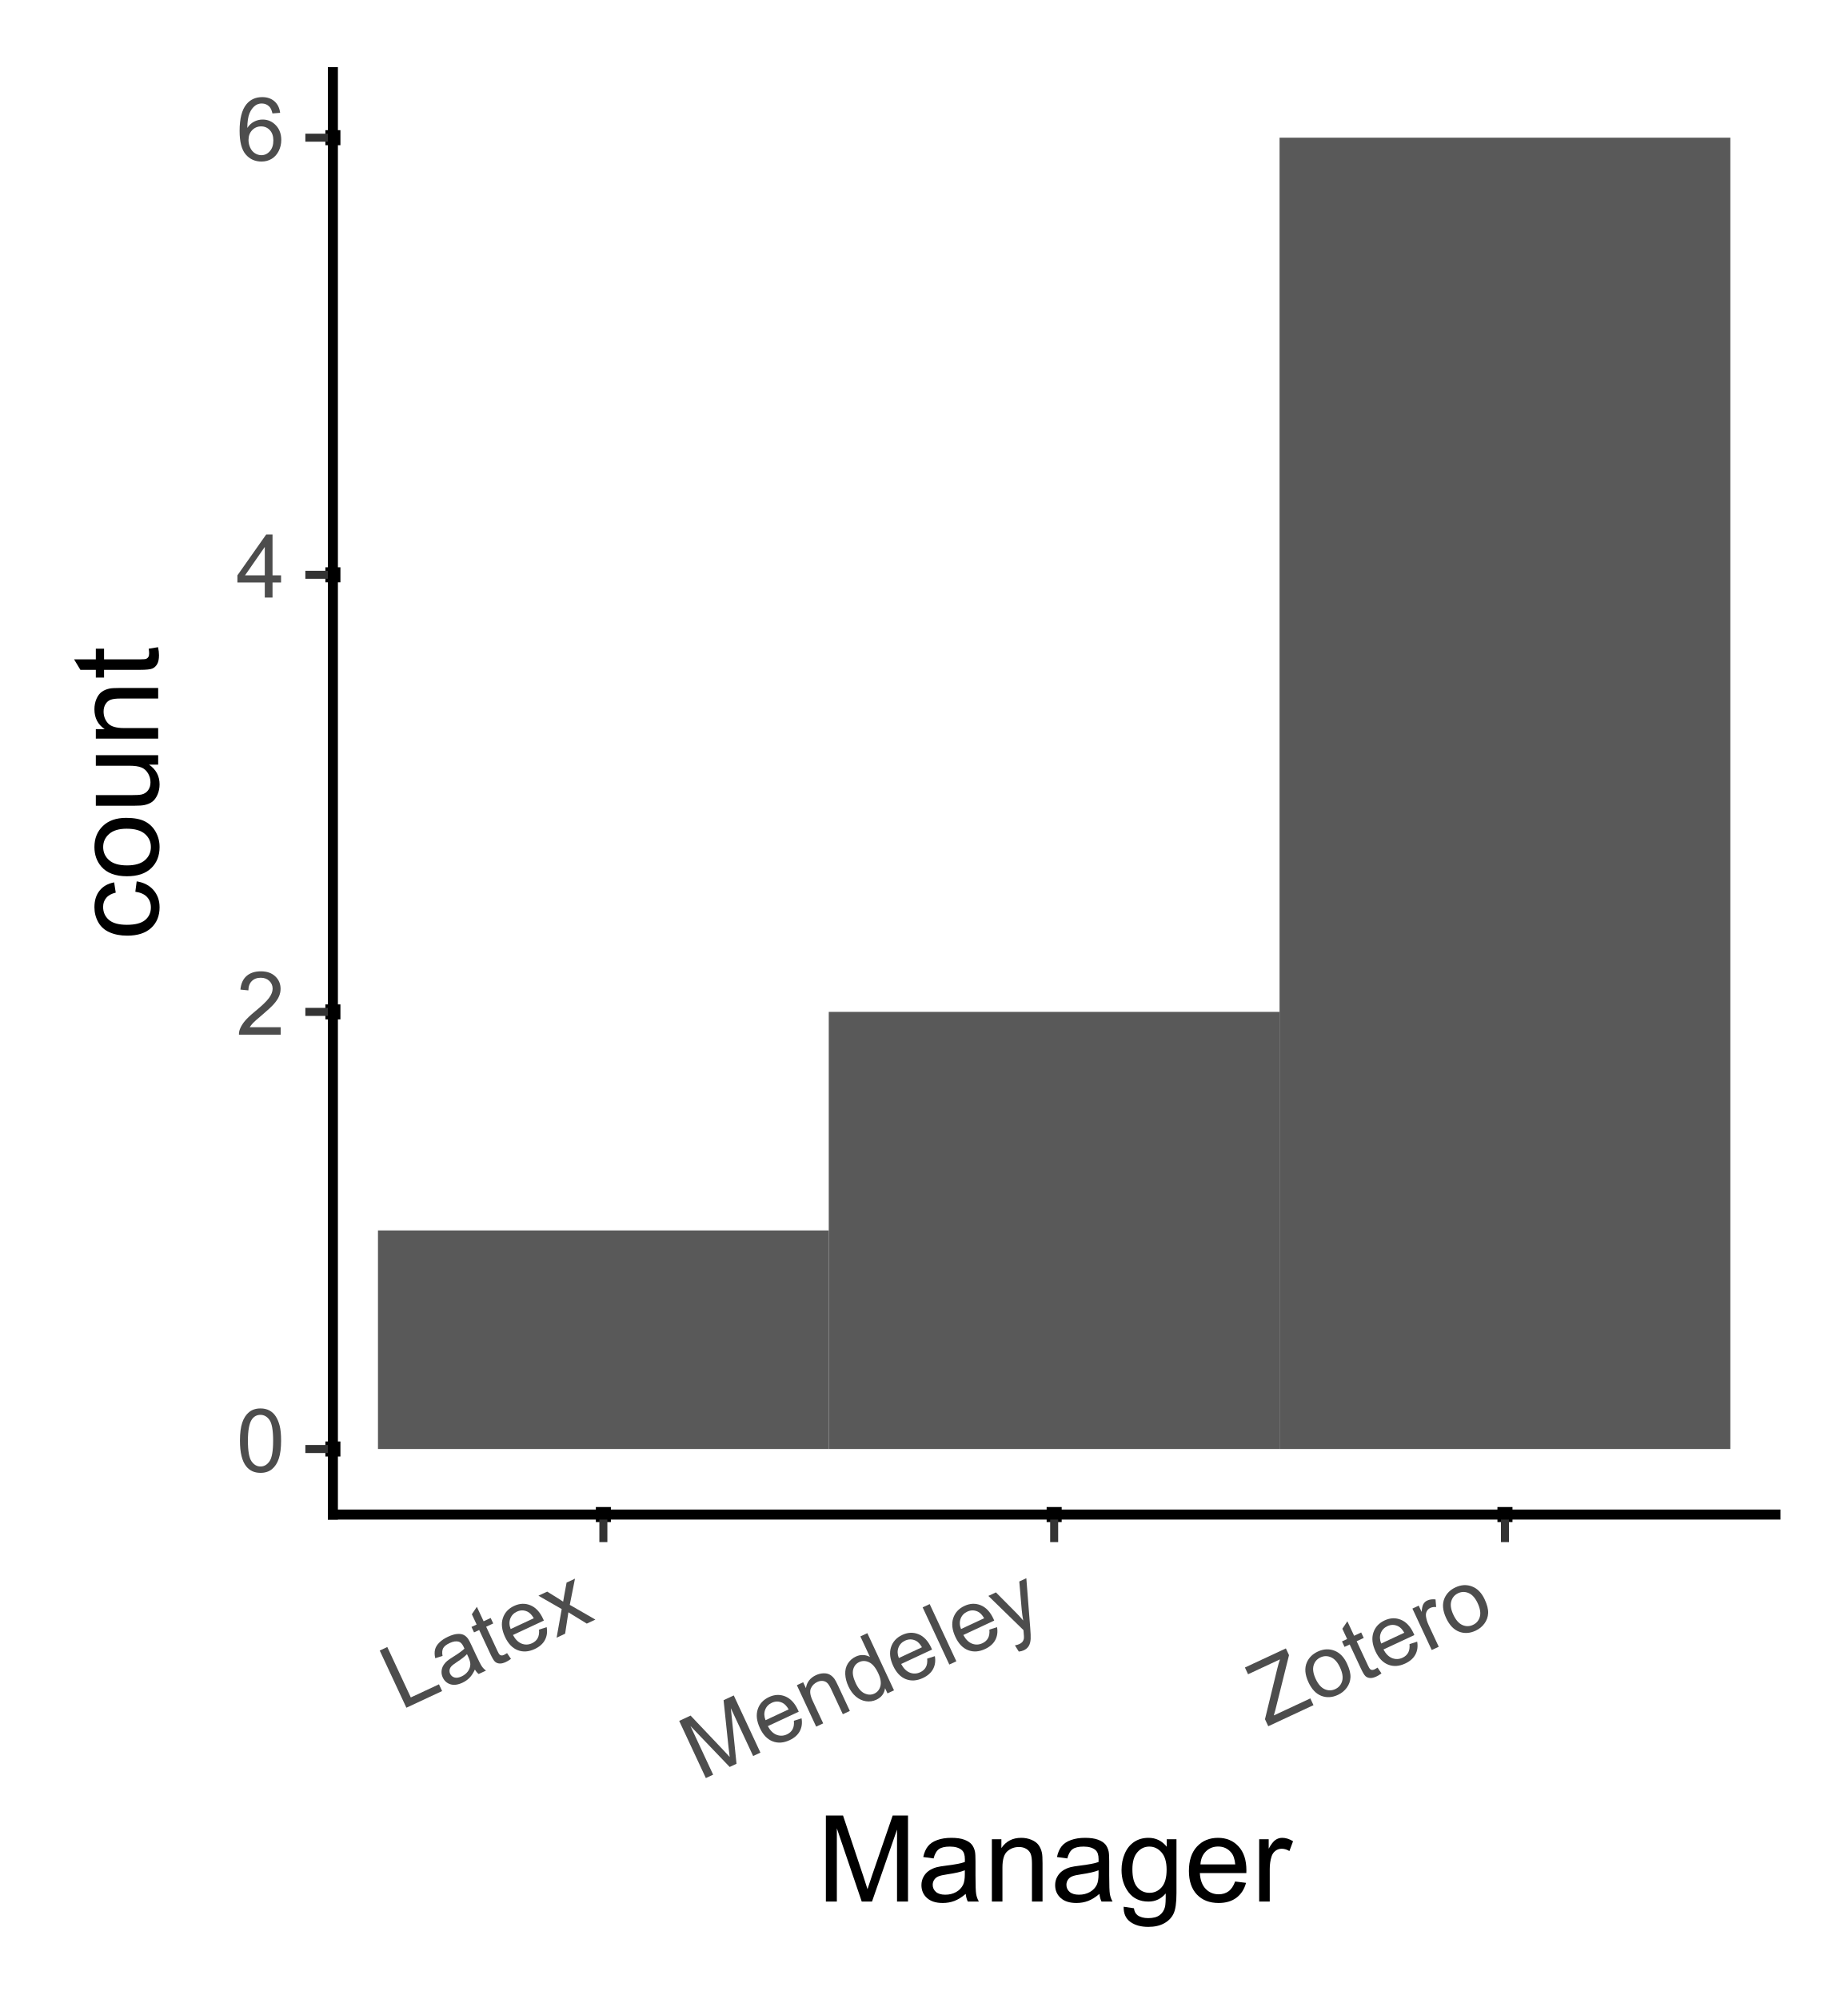
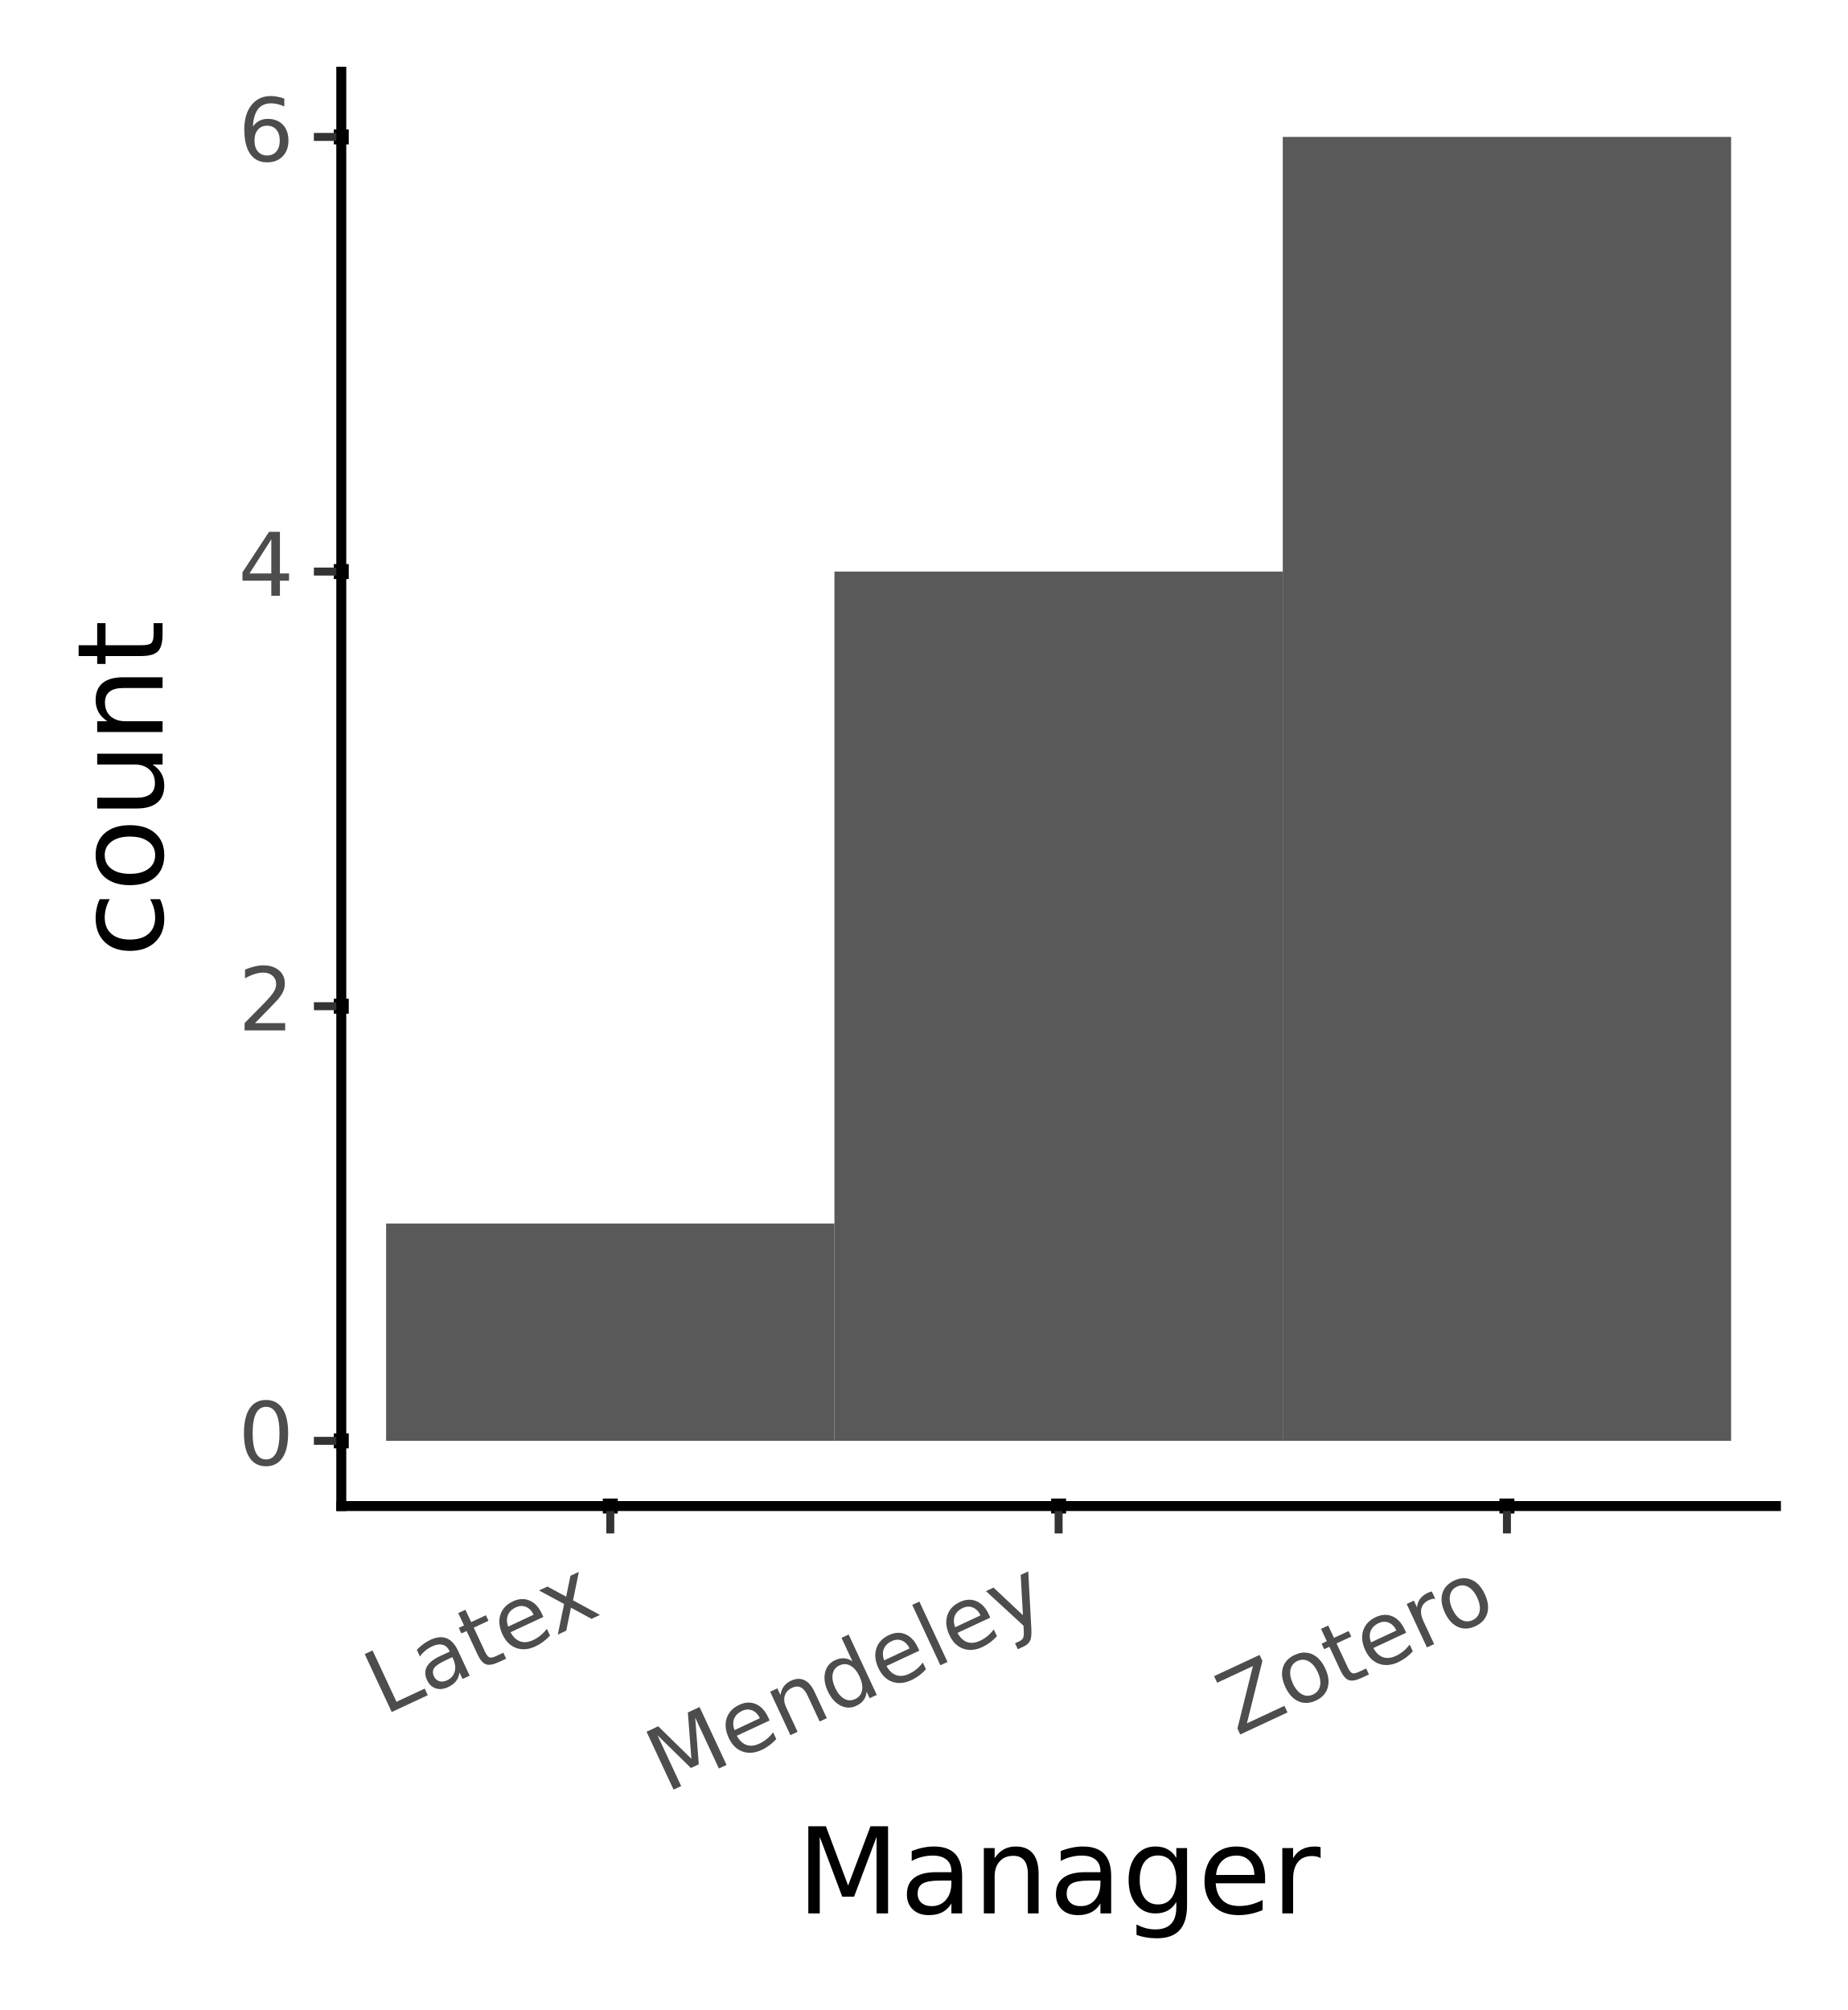
- <svg xmlns="http://www.w3.org/2000/svg" xmlns:xlink="http://www.w3.org/1999/xlink" width="184.431pt" height="199.562pt" viewBox="0 0 184.431 199.562" version="1.1">
+ <svg xmlns="http://www.w3.org/2000/svg" xmlns:xlink="http://www.w3.org/1999/xlink" width="185.456pt" height="201.795pt" viewBox="0 0 185.456 201.795" version="1.1">
  <defs>
    <style type="text/css">*{stroke-linejoin: round; stroke-linecap: butt}</style>
  </defs>
  <g id="figure_1">
    <g id="patch_1">
-       <path d="M 0 199.562  L 184.431 199.562  L 184.431 0  L 0 0  z " style="fill: #ffffff; stroke: #ffffff; stroke-linejoin: miter" />
+       <path d="M 0 201.795  L 185.456 201.795  L 185.456 0  L 0 0  z " style="fill: #ffffff; stroke: #ffffff; stroke-linejoin: miter" />
    </g>
    <g id="axes_1">
      <g id="patch_2">
-         <path d="M 33.231 151.2  L 177.231 151.2  L 177.231 7.2  L 33.231 7.2  z " style="fill: #ffffff" />
+         <path d="M 34.256 151.2  L 178.256 151.2  L 178.256 7.2  L 34.256 7.2  z " style="fill: #ffffff" />
      </g>
      <g id="matplotlib.axis_1">
        <g id="xtick_1">
          <g id="line2d_1">
-             <path d="M 60.231 151.2  " style="fill: none; stroke: #000000; stroke-width: 1.5; stroke-linecap: square" />
-             <defs>
-               <path id="m992108cc89" d="M 0 0  L 0 2.75  " style="stroke: #333333; stroke-width: 0.8" />
-             </defs>
-             <g>
-               <use xlink:href="#m992108cc89" x="60.231" y="151.2" style="stroke: #333333; stroke-width: 0.8" />
+             <path d="M 61.256 151.2  " style="fill: none; stroke: #000000; stroke-width: 1.5; stroke-linecap: square" />
+             <defs>
+               <path id="m8e972d42bc" d="M 0 0  L 0 2.75  " style="stroke: #333333; stroke-width: 0.8" />
+             </defs>
+             <g>
+               <use xlink:href="#m8e972d42bc" x="61.256" y="151.2" style="stroke: #333333; stroke-width: 0.8" />
            </g>
          </g>
          <g id="text_1">
-             <g style="fill: #4d4d4d" transform="translate(39.98281 170.7558) rotate(-25) scale(0.088 -0.088)">
-               <defs>
-                 <path id="ArialMT-4c" d="M 469 0  L 469 4581  L 1075 4581  L 1075 541  L 3331 541  L 3331 0  L 469 0  z " transform="scale(0.015625)" />
-                 <path id="ArialMT-61" d="M 2588 409  Q 2275 144 1986 34  Q 1697 -75 1366 -75  Q 819 -75 525 192  Q 231 459 231 875  Q 231 1119 342 1320  Q 453 1522 633 1644  Q 813 1766 1038 1828  Q 1203 1872 1538 1913  Q 2219 1994 2541 2106  Q 2544 2222 2544 2253  Q 2544 2597 2384 2738  Q 2169 2928 1744 2928  Q 1347 2928 1158 2789  Q 969 2650 878 2297  L 328 2372  Q 403 2725 575 2942  Q 747 3159 1072 3276  Q 1397 3394 1825 3394  Q 2250 3394 2515 3294  Q 2781 3194 2906 3042  Q 3031 2891 3081 2659  Q 3109 2516 3109 2141  L 3109 1391  Q 3109 606 3145 398  Q 3181 191 3288 0  L 2700 0  Q 2613 175 2588 409  z M 2541 1666  Q 2234 1541 1622 1453  Q 1275 1403 1131 1340  Q 988 1278 909 1158  Q 831 1038 831 891  Q 831 666 1001 516  Q 1172 366 1500 366  Q 1825 366 2078 508  Q 2331 650 2450 897  Q 2541 1088 2541 1459  L 2541 1666  z " transform="scale(0.015625)" />
-                 <path id="ArialMT-74" d="M 1650 503  L 1731 6  Q 1494 -44 1306 -44  Q 1000 -44 831 53  Q 663 150 594 308  Q 525 466 525 972  L 525 2881  L 113 2881  L 113 3319  L 525 3319  L 525 4141  L 1084 4478  L 1084 3319  L 1650 3319  L 1650 2881  L 1084 2881  L 1084 941  Q 1084 700 1114 631  Q 1144 563 1211 522  Q 1278 481 1403 481  Q 1497 481 1650 503  z " transform="scale(0.015625)" />
-                 <path id="ArialMT-65" d="M 2694 1069  L 3275 997  Q 3138 488 2766 206  Q 2394 -75 1816 -75  Q 1088 -75 661 373  Q 234 822 234 1631  Q 234 2469 665 2931  Q 1097 3394 1784 3394  Q 2450 3394 2872 2941  Q 3294 2488 3294 1666  Q 3294 1616 3291 1516  L 816 1516  Q 847 969 1125 678  Q 1403 388 1819 388  Q 2128 388 2347 550  Q 2566 713 2694 1069  z M 847 1978  L 2700 1978  Q 2663 2397 2488 2606  Q 2219 2931 1791 2931  Q 1403 2931 1139 2672  Q 875 2413 847 1978  z " transform="scale(0.015625)" />
-                 <path id="ArialMT-78" d="M 47 0  L 1259 1725  L 138 3319  L 841 3319  L 1350 2541  Q 1494 2319 1581 2169  Q 1719 2375 1834 2534  L 2394 3319  L 3066 3319  L 1919 1756  L 3153 0  L 2463 0  L 1781 1031  L 1600 1309  L 728 0  L 47 0  z " transform="scale(0.015625)" />
-               </defs>
-               <use xlink:href="#ArialMT-4c" />
-               <use xlink:href="#ArialMT-61" x="55.615" />
-               <use xlink:href="#ArialMT-74" x="111.23" />
-               <use xlink:href="#ArialMT-65" x="139.014" />
-               <use xlink:href="#ArialMT-78" x="194.629" />
+             <g style="fill: #4d4d4d" transform="translate(38.53607 172.2439) rotate(-25) scale(0.088 -0.088)">
+               <defs>
+                 <path id="DejaVuSans-4c" d="M 628 4666  L 1259 4666  L 1259 531  L 3531 531  L 3531 0  L 628 0  L 628 4666  z " transform="scale(0.015625)" />
+                 <path id="DejaVuSans-61" d="M 2194 1759  Q 1497 1759 1228 1600  Q 959 1441 959 1056  Q 959 750 1161 570  Q 1363 391 1709 391  Q 2188 391 2477 730  Q 2766 1069 2766 1631  L 2766 1759  L 2194 1759  z M 3341 1997  L 3341 0  L 2766 0  L 2766 531  Q 2569 213 2275 61  Q 1981 -91 1556 -91  Q 1019 -91 701 211  Q 384 513 384 1019  Q 384 1609 779 1909  Q 1175 2209 1959 2209  L 2766 2209  L 2766 2266  Q 2766 2663 2505 2880  Q 2244 3097 1772 3097  Q 1472 3097 1187 3025  Q 903 2953 641 2809  L 641 3341  Q 956 3463 1253 3523  Q 1550 3584 1831 3584  Q 2591 3584 2966 3190  Q 3341 2797 3341 1997  z " transform="scale(0.015625)" />
+                 <path id="DejaVuSans-74" d="M 1172 4494  L 1172 3500  L 2356 3500  L 2356 3053  L 1172 3053  L 1172 1153  Q 1172 725 1289 603  Q 1406 481 1766 481  L 2356 481  L 2356 0  L 1766 0  Q 1100 0 847 248  Q 594 497 594 1153  L 594 3053  L 172 3053  L 172 3500  L 594 3500  L 594 4494  L 1172 4494  z " transform="scale(0.015625)" />
+                 <path id="DejaVuSans-65" d="M 3597 1894  L 3597 1613  L 953 1613  Q 991 1019 1311 708  Q 1631 397 2203 397  Q 2534 397 2845 478  Q 3156 559 3463 722  L 3463 178  Q 3153 47 2828 -22  Q 2503 -91 2169 -91  Q 1331 -91 842 396  Q 353 884 353 1716  Q 353 2575 817 3079  Q 1281 3584 2069 3584  Q 2775 3584 3186 3129  Q 3597 2675 3597 1894  z M 3022 2063  Q 3016 2534 2758 2815  Q 2500 3097 2075 3097  Q 1594 3097 1305 2825  Q 1016 2553 972 2059  L 3022 2063  z " transform="scale(0.015625)" />
+                 <path id="DejaVuSans-78" d="M 3513 3500  L 2247 1797  L 3578 0  L 2900 0  L 1881 1375  L 863 0  L 184 0  L 1544 1831  L 300 3500  L 978 3500  L 1906 2253  L 2834 3500  L 3513 3500  z " transform="scale(0.015625)" />
+               </defs>
+               <use xlink:href="#DejaVuSans-4c" />
+               <use xlink:href="#DejaVuSans-61" x="55.713" />
+               <use xlink:href="#DejaVuSans-74" x="116.992" />
+               <use xlink:href="#DejaVuSans-65" x="156.201" />
+               <use xlink:href="#DejaVuSans-78" x="215.975" />
            </g>
          </g>
        </g>
        <g id="xtick_2">
          <g id="line2d_2">
-             <path d="M 105.231 151.2  " style="fill: none; stroke: #000000; stroke-width: 1.5; stroke-linecap: square" />
-             <g>
-               <use xlink:href="#m992108cc89" x="105.231" y="151.2" style="stroke: #333333; stroke-width: 0.8" />
+             <path d="M 106.256 151.2  " style="fill: none; stroke: #000000; stroke-width: 1.5; stroke-linecap: square" />
+             <g>
+               <use xlink:href="#m8e972d42bc" x="106.256" y="151.2" style="stroke: #333333; stroke-width: 0.8" />
            </g>
          </g>
          <g id="text_2">
-             <g style="fill: #4d4d4d" transform="translate(69.86926 177.7831) rotate(-25) scale(0.088 -0.088)">
-               <defs>
-                 <path id="ArialMT-4d" d="M 475 0  L 475 4581  L 1388 4581  L 2472 1338  Q 2622 884 2691 659  Q 2769 909 2934 1394  L 4031 4581  L 4847 4581  L 4847 0  L 4263 0  L 4263 3834  L 2931 0  L 2384 0  L 1059 3900  L 1059 0  L 475 0  z " transform="scale(0.015625)" />
-                 <path id="ArialMT-6e" d="M 422 0  L 422 3319  L 928 3319  L 928 2847  Q 1294 3394 1984 3394  Q 2284 3394 2536 3286  Q 2788 3178 2913 3003  Q 3038 2828 3088 2588  Q 3119 2431 3119 2041  L 3119 0  L 2556 0  L 2556 2019  Q 2556 2363 2490 2533  Q 2425 2703 2258 2804  Q 2091 2906 1866 2906  Q 1506 2906 1245 2678  Q 984 2450 984 1813  L 984 0  L 422 0  z " transform="scale(0.015625)" />
-                 <path id="ArialMT-64" d="M 2575 0  L 2575 419  Q 2259 -75 1647 -75  Q 1250 -75 917 144  Q 584 363 401 755  Q 219 1147 219 1656  Q 219 2153 384 2558  Q 550 2963 881 3178  Q 1213 3394 1622 3394  Q 1922 3394 2156 3267  Q 2391 3141 2538 2938  L 2538 4581  L 3097 4581  L 3097 0  L 2575 0  z M 797 1656  Q 797 1019 1065 703  Q 1334 388 1700 388  Q 2069 388 2326 689  Q 2584 991 2584 1609  Q 2584 2291 2321 2609  Q 2059 2928 1675 2928  Q 1300 2928 1048 2622  Q 797 2316 797 1656  z " transform="scale(0.015625)" />
-                 <path id="ArialMT-6c" d="M 409 0  L 409 4581  L 972 4581  L 972 0  L 409 0  z " transform="scale(0.015625)" />
-                 <path id="ArialMT-79" d="M 397 -1278  L 334 -750  Q 519 -800 656 -800  Q 844 -800 956 -737  Q 1069 -675 1141 -563  Q 1194 -478 1313 -144  Q 1328 -97 1363 -6  L 103 3319  L 709 3319  L 1400 1397  Q 1534 1031 1641 628  Q 1738 1016 1872 1384  L 2581 3319  L 3144 3319  L 1881 -56  Q 1678 -603 1566 -809  Q 1416 -1088 1222 -1217  Q 1028 -1347 759 -1347  Q 597 -1347 397 -1278  z " transform="scale(0.015625)" />
-               </defs>
-               <use xlink:href="#ArialMT-4d" />
-               <use xlink:href="#ArialMT-65" x="83.301" />
-               <use xlink:href="#ArialMT-6e" x="138.916" />
-               <use xlink:href="#ArialMT-64" x="194.531" />
-               <use xlink:href="#ArialMT-65" x="250.146" />
-               <use xlink:href="#ArialMT-6c" x="305.762" />
-               <use xlink:href="#ArialMT-65" x="327.979" />
-               <use xlink:href="#ArialMT-79" x="383.594" />
+             <g style="fill: #4d4d4d" transform="translate(66.82489 180.0364) rotate(-25) scale(0.088 -0.088)">
+               <defs>
+                 <path id="DejaVuSans-4d" d="M 628 4666  L 1569 4666  L 2759 1491  L 3956 4666  L 4897 4666  L 4897 0  L 4281 0  L 4281 4097  L 3078 897  L 2444 897  L 1241 4097  L 1241 0  L 628 0  L 628 4666  z " transform="scale(0.015625)" />
+                 <path id="DejaVuSans-6e" d="M 3513 2113  L 3513 0  L 2938 0  L 2938 2094  Q 2938 2591 2744 2837  Q 2550 3084 2163 3084  Q 1697 3084 1428 2787  Q 1159 2491 1159 1978  L 1159 0  L 581 0  L 581 3500  L 1159 3500  L 1159 2956  Q 1366 3272 1645 3428  Q 1925 3584 2291 3584  Q 2894 3584 3203 3211  Q 3513 2838 3513 2113  z " transform="scale(0.015625)" />
+                 <path id="DejaVuSans-64" d="M 2906 2969  L 2906 4863  L 3481 4863  L 3481 0  L 2906 0  L 2906 525  Q 2725 213 2448 61  Q 2172 -91 1784 -91  Q 1150 -91 751 415  Q 353 922 353 1747  Q 353 2572 751 3078  Q 1150 3584 1784 3584  Q 2172 3584 2448 3432  Q 2725 3281 2906 2969  z M 947 1747  Q 947 1113 1208 752  Q 1469 391 1925 391  Q 2381 391 2643 752  Q 2906 1113 2906 1747  Q 2906 2381 2643 2742  Q 2381 3103 1925 3103  Q 1469 3103 1208 2742  Q 947 2381 947 1747  z " transform="scale(0.015625)" />
+                 <path id="DejaVuSans-6c" d="M 603 4863  L 1178 4863  L 1178 0  L 603 0  L 603 4863  z " transform="scale(0.015625)" />
+                 <path id="DejaVuSans-79" d="M 2059 -325  Q 1816 -950 1584 -1140  Q 1353 -1331 966 -1331  L 506 -1331  L 506 -850  L 844 -850  Q 1081 -850 1212 -737  Q 1344 -625 1503 -206  L 1606 56  L 191 3500  L 800 3500  L 1894 763  L 2988 3500  L 3597 3500  L 2059 -325  z " transform="scale(0.015625)" />
+               </defs>
+               <use xlink:href="#DejaVuSans-4d" />
+               <use xlink:href="#DejaVuSans-65" x="86.279" />
+               <use xlink:href="#DejaVuSans-6e" x="147.803" />
+               <use xlink:href="#DejaVuSans-64" x="211.182" />
+               <use xlink:href="#DejaVuSans-65" x="274.658" />
+               <use xlink:href="#DejaVuSans-6c" x="336.182" />
+               <use xlink:href="#DejaVuSans-65" x="363.965" />
+               <use xlink:href="#DejaVuSans-79" x="425.488" />
            </g>
          </g>
        </g>
        <g id="xtick_3">
          <g id="line2d_3">
-             <path d="M 150.231 151.2  " style="fill: none; stroke: #000000; stroke-width: 1.5; stroke-linecap: square" />
-             <g>
-               <use xlink:href="#m992108cc89" x="150.231" y="151.2" style="stroke: #333333; stroke-width: 0.8" />
+             <path d="M 151.256 151.2  " style="fill: none; stroke: #000000; stroke-width: 1.5; stroke-linecap: square" />
+             <g>
+               <use xlink:href="#m8e972d42bc" x="151.256" y="151.2" style="stroke: #333333; stroke-width: 0.8" />
            </g>
          </g>
          <g id="text_3">
-             <g style="fill: #4d4d4d" transform="translate(126.4437 172.4062) rotate(-25) scale(0.088 -0.088)">
-               <defs>
-                 <path id="ArialMT-5a" d="M 128 0  L 128 563  L 2475 3497  Q 2725 3809 2950 4041  L 394 4041  L 394 4581  L 3675 4581  L 3675 4041  L 1103 863  L 825 541  L 3750 541  L 3750 0  L 128 0  z " transform="scale(0.015625)" />
-                 <path id="ArialMT-6f" d="M 213 1659  Q 213 2581 725 3025  Q 1153 3394 1769 3394  Q 2453 3394 2887 2945  Q 3322 2497 3322 1706  Q 3322 1066 3130 698  Q 2938 331 2570 128  Q 2203 -75 1769 -75  Q 1072 -75 642 372  Q 213 819 213 1659  z M 791 1659  Q 791 1022 1069 705  Q 1347 388 1769 388  Q 2188 388 2466 706  Q 2744 1025 2744 1678  Q 2744 2294 2464 2611  Q 2184 2928 1769 2928  Q 1347 2928 1069 2612  Q 791 2297 791 1659  z " transform="scale(0.015625)" />
-                 <path id="ArialMT-72" d="M 416 0  L 416 3319  L 922 3319  L 922 2816  Q 1116 3169 1280 3281  Q 1444 3394 1641 3394  Q 1925 3394 2219 3213  L 2025 2691  Q 1819 2813 1613 2813  Q 1428 2813 1281 2702  Q 1134 2591 1072 2394  Q 978 2094 978 1738  L 978 0  L 416 0  z " transform="scale(0.015625)" />
-               </defs>
-               <use xlink:href="#ArialMT-5a" />
-               <use xlink:href="#ArialMT-6f" x="61.084" />
-               <use xlink:href="#ArialMT-74" x="116.699" />
-               <use xlink:href="#ArialMT-65" x="144.482" />
-               <use xlink:href="#ArialMT-72" x="200.098" />
-               <use xlink:href="#ArialMT-6f" x="233.398" />
+             <g style="fill: #4d4d4d" transform="translate(124.1259 174.3004) rotate(-25) scale(0.088 -0.088)">
+               <defs>
+                 <path id="DejaVuSans-5a" d="M 359 4666  L 4025 4666  L 4025 4184  L 1075 531  L 4097 531  L 4097 0  L 288 0  L 288 481  L 3238 4134  L 359 4134  L 359 4666  z " transform="scale(0.015625)" />
+                 <path id="DejaVuSans-6f" d="M 1959 3097  Q 1497 3097 1228 2736  Q 959 2375 959 1747  Q 959 1119 1226 758  Q 1494 397 1959 397  Q 2419 397 2687 759  Q 2956 1122 2956 1747  Q 2956 2369 2687 2733  Q 2419 3097 1959 3097  z M 1959 3584  Q 2709 3584 3137 3096  Q 3566 2609 3566 1747  Q 3566 888 3137 398  Q 2709 -91 1959 -91  Q 1206 -91 779 398  Q 353 888 353 1747  Q 353 2609 779 3096  Q 1206 3584 1959 3584  z " transform="scale(0.015625)" />
+                 <path id="DejaVuSans-72" d="M 2631 2963  Q 2534 3019 2420 3045  Q 2306 3072 2169 3072  Q 1681 3072 1420 2755  Q 1159 2438 1159 1844  L 1159 0  L 581 0  L 581 3500  L 1159 3500  L 1159 2956  Q 1341 3275 1631 3429  Q 1922 3584 2338 3584  Q 2397 3584 2469 3576  Q 2541 3569 2628 3553  L 2631 2963  z " transform="scale(0.015625)" />
+               </defs>
+               <use xlink:href="#DejaVuSans-5a" />
+               <use xlink:href="#DejaVuSans-6f" x="68.506" />
+               <use xlink:href="#DejaVuSans-74" x="129.688" />
+               <use xlink:href="#DejaVuSans-65" x="168.896" />
+               <use xlink:href="#DejaVuSans-72" x="230.42" />
+               <use xlink:href="#DejaVuSans-6f" x="269.283" />
            </g>
          </g>
        </g>
        <g id="text_4">
-           <g transform="translate(81.55237 189.8361) scale(0.12 -0.12)">
-             <defs>
-               <path id="ArialMT-67" d="M 319 -275  L 866 -356  Q 900 -609 1056 -725  Q 1266 -881 1628 -881  Q 2019 -881 2231 -725  Q 2444 -569 2519 -288  Q 2563 -116 2559 434  Q 2191 0 1641 0  Q 956 0 581 494  Q 206 988 206 1678  Q 206 2153 378 2554  Q 550 2956 876 3175  Q 1203 3394 1644 3394  Q 2231 3394 2613 2919  L 2613 3319  L 3131 3319  L 3131 450  Q 3131 -325 2973 -648  Q 2816 -972 2473 -1159  Q 2131 -1347 1631 -1347  Q 1038 -1347 672 -1080  Q 306 -813 319 -275  z M 784 1719  Q 784 1066 1043 766  Q 1303 466 1694 466  Q 2081 466 2343 764  Q 2606 1063 2606 1700  Q 2606 2309 2336 2618  Q 2066 2928 1684 2928  Q 1309 2928 1046 2623  Q 784 2319 784 1719  z " transform="scale(0.015625)" />
-             </defs>
-             <use xlink:href="#ArialMT-4d" />
-             <use xlink:href="#ArialMT-61" x="83.301" />
-             <use xlink:href="#ArialMT-6e" x="138.916" />
-             <use xlink:href="#ArialMT-61" x="194.531" />
-             <use xlink:href="#ArialMT-67" x="250.146" />
-             <use xlink:href="#ArialMT-65" x="305.762" />
-             <use xlink:href="#ArialMT-72" x="361.377" />
+           <g transform="translate(79.95525 192.0995) scale(0.12 -0.12)">
+             <defs>
+               <path id="DejaVuSans-67" d="M 2906 1791  Q 2906 2416 2648 2759  Q 2391 3103 1925 3103  Q 1463 3103 1205 2759  Q 947 2416 947 1791  Q 947 1169 1205 825  Q 1463 481 1925 481  Q 2391 481 2648 825  Q 2906 1169 2906 1791  z M 3481 434  Q 3481 -459 3084 -895  Q 2688 -1331 1869 -1331  Q 1566 -1331 1297 -1286  Q 1028 -1241 775 -1147  L 775 -588  Q 1028 -725 1275 -790  Q 1522 -856 1778 -856  Q 2344 -856 2625 -561  Q 2906 -266 2906 331  L 2906 616  Q 2728 306 2450 153  Q 2172 0 1784 0  Q 1141 0 747 490  Q 353 981 353 1791  Q 353 2603 747 3093  Q 1141 3584 1784 3584  Q 2172 3584 2450 3431  Q 2728 3278 2906 2969  L 2906 3500  L 3481 3500  L 3481 434  z " transform="scale(0.015625)" />
+             </defs>
+             <use xlink:href="#DejaVuSans-4d" />
+             <use xlink:href="#DejaVuSans-61" x="86.279" />
+             <use xlink:href="#DejaVuSans-6e" x="147.559" />
+             <use xlink:href="#DejaVuSans-61" x="210.938" />
+             <use xlink:href="#DejaVuSans-67" x="272.217" />
+             <use xlink:href="#DejaVuSans-65" x="335.693" />
+             <use xlink:href="#DejaVuSans-72" x="397.217" />
          </g>
        </g>
      </g>
      <g id="matplotlib.axis_2">
        <g id="ytick_1">
          <g id="line2d_4">
-             <path d="M 33.231 144.655  " style="fill: none; stroke: #000000; stroke-width: 1.5; stroke-linecap: square" />
-             <defs>
-               <path id="m7d3555abc1" d="M 0 0  L -2.75 0  " style="stroke: #333333; stroke-width: 0.8" />
-             </defs>
-             <g>
-               <use xlink:href="#m7d3555abc1" x="33.231" y="144.655" style="stroke: #333333; stroke-width: 0.8" />
+             <path d="M 34.256 144.655  " style="fill: none; stroke: #000000; stroke-width: 1.5; stroke-linecap: square" />
+             <defs>
+               <path id="m630743eee3" d="M 0 0  L -2.75 0  " style="stroke: #333333; stroke-width: 0.8" />
+             </defs>
+             <g>
+               <use xlink:href="#m630743eee3" x="34.256" y="144.655" style="stroke: #333333; stroke-width: 0.8" />
            </g>
          </g>
          <g id="text_5">
-             <g style="fill: #4d4d4d" transform="translate(23.58719 146.9295) scale(0.088 -0.088)">
-               <defs>
-                 <path id="ArialMT-30" d="M 266 2259  Q 266 3072 433 3567  Q 600 4063 929 4331  Q 1259 4600 1759 4600  Q 2128 4600 2406 4451  Q 2684 4303 2865 4023  Q 3047 3744 3150 3342  Q 3253 2941 3253 2259  Q 3253 1453 3087 958  Q 2922 463 2592 192  Q 2263 -78 1759 -78  Q 1097 -78 719 397  Q 266 969 266 2259  z M 844 2259  Q 844 1131 1108 757  Q 1372 384 1759 384  Q 2147 384 2411 759  Q 2675 1134 2675 2259  Q 2675 3391 2411 3762  Q 2147 4134 1753 4134  Q 1366 4134 1134 3806  Q 844 3388 844 2259  z " transform="scale(0.015625)" />
-               </defs>
-               <use xlink:href="#ArialMT-30" />
+             <g style="fill: #4d4d4d" transform="translate(23.90687 147.0828) scale(0.088 -0.088)">
+               <defs>
+                 <path id="DejaVuSans-30" d="M 2034 4250  Q 1547 4250 1301 3770  Q 1056 3291 1056 2328  Q 1056 1369 1301 889  Q 1547 409 2034 409  Q 2525 409 2770 889  Q 3016 1369 3016 2328  Q 3016 3291 2770 3770  Q 2525 4250 2034 4250  z M 2034 4750  Q 2819 4750 3233 4129  Q 3647 3509 3647 2328  Q 3647 1150 3233 529  Q 2819 -91 2034 -91  Q 1250 -91 836 529  Q 422 1150 422 2328  Q 422 3509 836 4129  Q 1250 4750 2034 4750  z " transform="scale(0.015625)" />
+               </defs>
+               <use xlink:href="#DejaVuSans-30" />
            </g>
          </g>
        </g>
        <g id="ytick_2">
          <g id="line2d_5">
-             <path d="M 33.231 101.018  " style="fill: none; stroke: #000000; stroke-width: 1.5; stroke-linecap: square" />
-             <g>
-               <use xlink:href="#m7d3555abc1" x="33.231" y="101.018" style="stroke: #333333; stroke-width: 0.8" />
+             <path d="M 34.256 101.018  " style="fill: none; stroke: #000000; stroke-width: 1.5; stroke-linecap: square" />
+             <g>
+               <use xlink:href="#m630743eee3" x="34.256" y="101.018" style="stroke: #333333; stroke-width: 0.8" />
            </g>
          </g>
          <g id="text_6">
-             <g style="fill: #4d4d4d" transform="translate(23.58719 103.2931) scale(0.088 -0.088)">
-               <defs>
-                 <path id="ArialMT-32" d="M 3222 541  L 3222 0  L 194 0  Q 188 203 259 391  Q 375 700 629 1000  Q 884 1300 1366 1694  Q 2113 2306 2375 2664  Q 2638 3022 2638 3341  Q 2638 3675 2398 3904  Q 2159 4134 1775 4134  Q 1369 4134 1125 3890  Q 881 3647 878 3216  L 300 3275  Q 359 3922 746 4261  Q 1134 4600 1788 4600  Q 2447 4600 2831 4234  Q 3216 3869 3216 3328  Q 3216 3053 3103 2787  Q 2991 2522 2730 2228  Q 2469 1934 1863 1422  Q 1356 997 1212 845  Q 1069 694 975 541  L 3222 541  z " transform="scale(0.015625)" />
-               </defs>
-               <use xlink:href="#ArialMT-32" />
+             <g style="fill: #4d4d4d" transform="translate(23.90687 103.4464) scale(0.088 -0.088)">
+               <defs>
+                 <path id="DejaVuSans-32" d="M 1228 531  L 3431 531  L 3431 0  L 469 0  L 469 531  Q 828 903 1448 1529  Q 2069 2156 2228 2338  Q 2531 2678 2651 2914  Q 2772 3150 2772 3378  Q 2772 3750 2511 3984  Q 2250 4219 1831 4219  Q 1534 4219 1204 4116  Q 875 4013 500 3803  L 500 4441  Q 881 4594 1212 4672  Q 1544 4750 1819 4750  Q 2544 4750 2975 4387  Q 3406 4025 3406 3419  Q 3406 3131 3298 2873  Q 3191 2616 2906 2266  Q 2828 2175 2409 1742  Q 1991 1309 1228 531  z " transform="scale(0.015625)" />
+               </defs>
+               <use xlink:href="#DejaVuSans-32" />
            </g>
          </g>
        </g>
        <g id="ytick_3">
          <g id="line2d_6">
-             <path d="M 33.231 57.382  " style="fill: none; stroke: #000000; stroke-width: 1.5; stroke-linecap: square" />
-             <g>
-               <use xlink:href="#m7d3555abc1" x="33.231" y="57.382" style="stroke: #333333; stroke-width: 0.8" />
+             <path d="M 34.256 57.382  " style="fill: none; stroke: #000000; stroke-width: 1.5; stroke-linecap: square" />
+             <g>
+               <use xlink:href="#m630743eee3" x="34.256" y="57.382" style="stroke: #333333; stroke-width: 0.8" />
            </g>
          </g>
          <g id="text_7">
-             <g style="fill: #4d4d4d" transform="translate(23.58719 59.65676) scale(0.088 -0.088)">
-               <defs>
-                 <path id="ArialMT-34" d="M 2069 0  L 2069 1097  L 81 1097  L 81 1613  L 2172 4581  L 2631 4581  L 2631 1613  L 3250 1613  L 3250 1097  L 2631 1097  L 2631 0  L 2069 0  z M 2069 1613  L 2069 3678  L 634 1613  L 2069 1613  z " transform="scale(0.015625)" />
-               </defs>
-               <use xlink:href="#ArialMT-34" />
+             <g style="fill: #4d4d4d" transform="translate(23.90687 59.81007) scale(0.088 -0.088)">
+               <defs>
+                 <path id="DejaVuSans-34" d="M 2419 4116  L 825 1625  L 2419 1625  L 2419 4116  z M 2253 4666  L 3047 4666  L 3047 1625  L 3713 1625  L 3713 1100  L 3047 1100  L 3047 0  L 2419 0  L 2419 1100  L 313 1100  L 313 1709  L 2253 4666  z " transform="scale(0.015625)" />
+               </defs>
+               <use xlink:href="#DejaVuSans-34" />
            </g>
          </g>
        </g>
        <g id="ytick_4">
          <g id="line2d_7">
-             <path d="M 33.231 13.745  " style="fill: none; stroke: #000000; stroke-width: 1.5; stroke-linecap: square" />
-             <g>
-               <use xlink:href="#m7d3555abc1" x="33.231" y="13.745" style="stroke: #333333; stroke-width: 0.8" />
+             <path d="M 34.256 13.745  " style="fill: none; stroke: #000000; stroke-width: 1.5; stroke-linecap: square" />
+             <g>
+               <use xlink:href="#m630743eee3" x="34.256" y="13.745" style="stroke: #333333; stroke-width: 0.8" />
            </g>
          </g>
          <g id="text_8">
-             <g style="fill: #4d4d4d" transform="translate(23.58719 16.02039) scale(0.088 -0.088)">
-               <defs>
-                 <path id="ArialMT-36" d="M 3184 3459  L 2625 3416  Q 2550 3747 2413 3897  Q 2184 4138 1850 4138  Q 1581 4138 1378 3988  Q 1113 3794 959 3422  Q 806 3050 800 2363  Q 1003 2672 1297 2822  Q 1591 2972 1913 2972  Q 2475 2972 2870 2558  Q 3266 2144 3266 1488  Q 3266 1056 3080 686  Q 2894 316 2569 119  Q 2244 -78 1831 -78  Q 1128 -78 684 439  Q 241 956 241 2144  Q 241 3472 731 4075  Q 1159 4600 1884 4600  Q 2425 4600 2770 4297  Q 3116 3994 3184 3459  z M 888 1484  Q 888 1194 1011 928  Q 1134 663 1356 523  Q 1578 384 1822 384  Q 2178 384 2434 671  Q 2691 959 2691 1453  Q 2691 1928 2437 2201  Q 2184 2475 1800 2475  Q 1419 2475 1153 2201  Q 888 1928 888 1484  z " transform="scale(0.015625)" />
-               </defs>
-               <use xlink:href="#ArialMT-36" />
+             <g style="fill: #4d4d4d" transform="translate(23.90687 16.17371) scale(0.088 -0.088)">
+               <defs>
+                 <path id="DejaVuSans-36" d="M 2113 2584  Q 1688 2584 1439 2293  Q 1191 2003 1191 1497  Q 1191 994 1439 701  Q 1688 409 2113 409  Q 2538 409 2786 701  Q 3034 994 3034 1497  Q 3034 2003 2786 2293  Q 2538 2584 2113 2584  z M 3366 4563  L 3366 3988  Q 3128 4100 2886 4159  Q 2644 4219 2406 4219  Q 1781 4219 1451 3797  Q 1122 3375 1075 2522  Q 1259 2794 1537 2939  Q 1816 3084 2150 3084  Q 2853 3084 3261 2657  Q 3669 2231 3669 1497  Q 3669 778 3244 343  Q 2819 -91 2113 -91  Q 1303 -91 875 529  Q 447 1150 447 2328  Q 447 3434 972 4092  Q 1497 4750 2381 4750  Q 2619 4750 2861 4703  Q 3103 4656 3366 4563  z " transform="scale(0.015625)" />
+               </defs>
+               <use xlink:href="#DejaVuSans-36" />
            </g>
          </g>
        </g>
        <g id="ytick_5" />
        <g id="ytick_6" />
        <g id="ytick_7" />
        <g id="text_9">
-           <g transform="translate(15.78937 93.87656) rotate(-90) scale(0.12 -0.12)">
-             <defs>
-               <path id="ArialMT-63" d="M 2588 1216  L 3141 1144  Q 3050 572 2676 248  Q 2303 -75 1759 -75  Q 1078 -75 664 370  Q 250 816 250 1647  Q 250 2184 428 2587  Q 606 2991 970 3192  Q 1334 3394 1763 3394  Q 2303 3394 2647 3120  Q 2991 2847 3088 2344  L 2541 2259  Q 2463 2594 2264 2762  Q 2066 2931 1784 2931  Q 1359 2931 1093 2626  Q 828 2322 828 1663  Q 828 994 1084 691  Q 1341 388 1753 388  Q 2084 388 2306 591  Q 2528 794 2588 1216  z " transform="scale(0.015625)" />
-               <path id="ArialMT-75" d="M 2597 0  L 2597 488  Q 2209 -75 1544 -75  Q 1250 -75 995 37  Q 741 150 617 320  Q 494 491 444 738  Q 409 903 409 1263  L 409 3319  L 972 3319  L 972 1478  Q 972 1038 1006 884  Q 1059 663 1231 536  Q 1403 409 1656 409  Q 1909 409 2131 539  Q 2353 669 2445 892  Q 2538 1116 2538 1541  L 2538 3319  L 3100 3319  L 3100 0  L 2597 0  z " transform="scale(0.015625)" />
-             </defs>
-             <use xlink:href="#ArialMT-63" />
-             <use xlink:href="#ArialMT-6f" x="50" />
-             <use xlink:href="#ArialMT-75" x="105.615" />
-             <use xlink:href="#ArialMT-6e" x="161.23" />
-             <use xlink:href="#ArialMT-74" x="216.846" />
+           <g transform="translate(16.31812 96.1275) rotate(-90) scale(0.12 -0.12)">
+             <defs>
+               <path id="DejaVuSans-63" d="M 3122 3366  L 3122 2828  Q 2878 2963 2633 3030  Q 2388 3097 2138 3097  Q 1578 3097 1268 2742  Q 959 2388 959 1747  Q 959 1106 1268 751  Q 1578 397 2138 397  Q 2388 397 2633 464  Q 2878 531 3122 666  L 3122 134  Q 2881 22 2623 -34  Q 2366 -91 2075 -91  Q 1284 -91 818 406  Q 353 903 353 1747  Q 353 2603 823 3093  Q 1294 3584 2113 3584  Q 2378 3584 2631 3529  Q 2884 3475 3122 3366  z " transform="scale(0.015625)" />
+               <path id="DejaVuSans-75" d="M 544 1381  L 544 3500  L 1119 3500  L 1119 1403  Q 1119 906 1312 657  Q 1506 409 1894 409  Q 2359 409 2629 706  Q 2900 1003 2900 1516  L 2900 3500  L 3475 3500  L 3475 0  L 2900 0  L 2900 538  Q 2691 219 2414 64  Q 2138 -91 1772 -91  Q 1169 -91 856 284  Q 544 659 544 1381  z M 1991 3584  L 1991 3584  z " transform="scale(0.015625)" />
+             </defs>
+             <use xlink:href="#DejaVuSans-63" />
+             <use xlink:href="#DejaVuSans-6f" x="54.98" />
+             <use xlink:href="#DejaVuSans-75" x="116.162" />
+             <use xlink:href="#DejaVuSans-6e" x="179.541" />
+             <use xlink:href="#DejaVuSans-74" x="242.92" />
          </g>
        </g>
      </g>
      <g id="patch_3">
-         <path d="M 33.231 151.2  L 33.231 7.2  " style="fill: none; stroke: #000000; stroke-linejoin: miter; stroke-linecap: square" />
+         <path d="M 34.256 151.2  L 34.256 7.2  " style="fill: none; stroke: #000000; stroke-linejoin: miter; stroke-linecap: square" />
      </g>
      <g id="patch_4">
-         <path d="M 33.231 151.2  L 177.231 151.2  " style="fill: none; stroke: #000000; stroke-linejoin: miter; stroke-linecap: square" />
+         <path d="M 34.256 151.2  L 178.256 151.2  " style="fill: none; stroke: #000000; stroke-linejoin: miter; stroke-linecap: square" />
      </g>
      <g id="PolyCollection_1">
-         <path d="M 37.731 144.655  L 37.731 144.655  L 82.731 144.655  L 82.731 144.655  z " clip-path="url(#p00d9d379f2)" style="fill: #595959" />
-         <path d="M 37.731 144.655  L 37.731 144.655  L 82.731 144.655  L 82.731 144.655  z " clip-path="url(#p00d9d379f2)" style="fill: #595959" />
-         <path d="M 37.731 144.655  L 37.731 122.836  L 82.731 122.836  L 82.731 144.655  z " clip-path="url(#p00d9d379f2)" style="fill: #595959" />
-         <path d="M 82.731 144.655  L 82.731 144.655  L 127.731 144.655  L 127.731 144.655  z " clip-path="url(#p00d9d379f2)" style="fill: #595959" />
-         <path d="M 82.731 144.655  L 82.731 101.018  L 127.731 101.018  L 127.731 144.655  z " clip-path="url(#p00d9d379f2)" style="fill: #595959" />
-         <path d="M 82.731 101.018  L 82.731 101.018  L 127.731 101.018  L 127.731 101.018  z " clip-path="url(#p00d9d379f2)" style="fill: #595959" />
-         <path d="M 127.731 144.655  L 127.731 13.745  L 172.731 13.745  L 172.731 144.655  z " clip-path="url(#p00d9d379f2)" style="fill: #595959" />
-         <path d="M 127.731 13.745  L 127.731 13.745  L 172.731 13.745  L 172.731 13.745  z " clip-path="url(#p00d9d379f2)" style="fill: #595959" />
-         <path d="M 127.731 13.745  L 127.731 13.745  L 172.731 13.745  L 172.731 13.745  z " clip-path="url(#p00d9d379f2)" style="fill: #595959" />
+         <path d="M 38.756 144.655  L 38.756 144.655  L 83.756 144.655  L 83.756 144.655  z " clip-path="url(#p07c4121c39)" style="fill: #595959" />
+         <path d="M 38.756 144.655  L 38.756 144.655  L 83.756 144.655  L 83.756 144.655  z " clip-path="url(#p07c4121c39)" style="fill: #595959" />
+         <path d="M 38.756 144.655  L 38.756 122.836  L 83.756 122.836  L 83.756 144.655  z " clip-path="url(#p07c4121c39)" style="fill: #595959" />
+         <path d="M 83.756 144.655  L 83.756 144.655  L 128.756 144.655  L 128.756 144.655  z " clip-path="url(#p07c4121c39)" style="fill: #595959" />
+         <path d="M 83.756 144.655  L 83.756 57.382  L 128.756 57.382  L 128.756 144.655  z " clip-path="url(#p07c4121c39)" style="fill: #595959" />
+         <path d="M 83.756 57.382  L 83.756 57.382  L 128.756 57.382  L 128.756 57.382  z " clip-path="url(#p07c4121c39)" style="fill: #595959" />
+         <path d="M 128.756 144.655  L 128.756 13.745  L 173.756 13.745  L 173.756 144.655  z " clip-path="url(#p07c4121c39)" style="fill: #595959" />
+         <path d="M 128.756 13.745  L 128.756 13.745  L 173.756 13.745  L 173.756 13.745  z " clip-path="url(#p07c4121c39)" style="fill: #595959" />
+         <path d="M 128.756 13.745  L 128.756 13.745  L 173.756 13.745  L 173.756 13.745  z " clip-path="url(#p07c4121c39)" style="fill: #595959" />
      </g>
    </g>
    <g id="axes_2">
      <g id="patch_5">
-         <path d="M 29.981 170.913  L 98.031 170.913  L 98.031 86.61  L 29.981 86.61  L 29.981 170.913  z " style="fill: none; opacity: 0" />
+         <path d="M 27.507 175.013  L 99.056 175.013  L 99.056 85.485  L 27.507 85.485  L 27.507 175.013  z " style="fill: none; opacity: 0" />
      </g>
      <g id="matplotlib.axis_3" />
      <g id="matplotlib.axis_4" />
    </g>
  </g>
  <defs>
-     <clipPath id="p00d9d379f2">
-       <rect x="33.231" y="7.2" width="144" height="144" />
+     <clipPath id="p07c4121c39">
+       <rect x="34.256" y="7.2" width="144" height="144" />
    </clipPath>
  </defs>
</svg>
